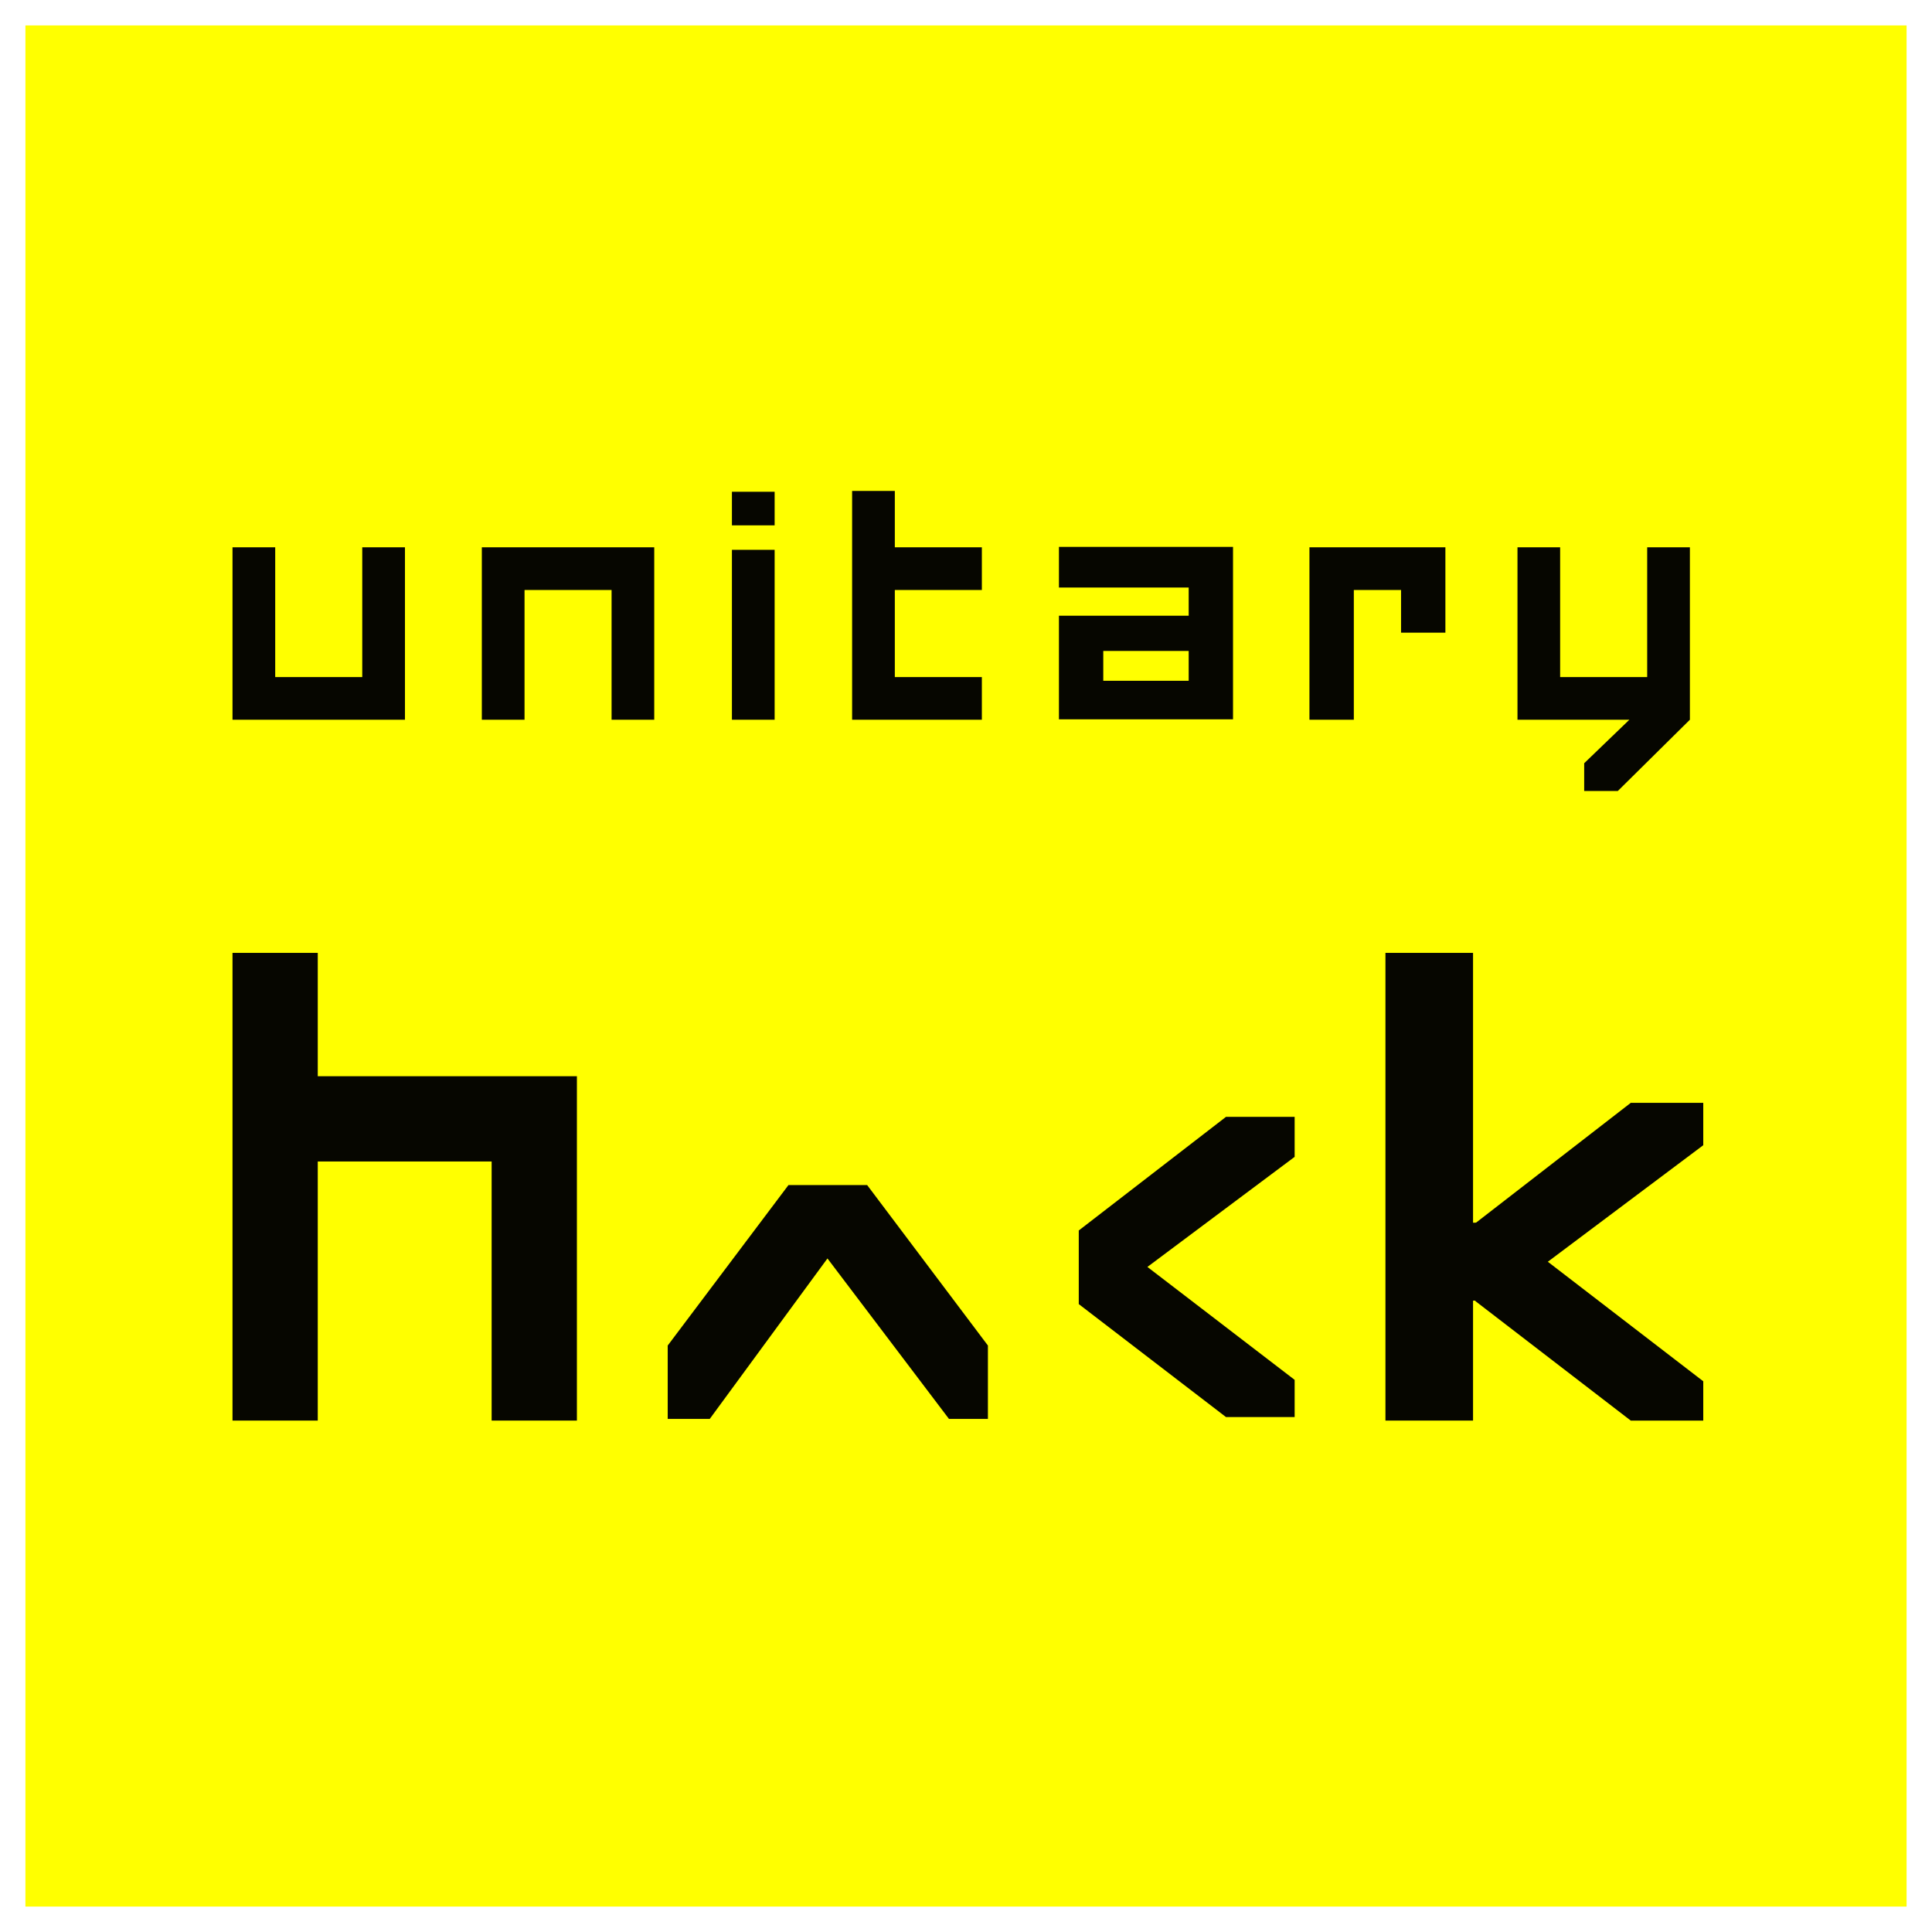
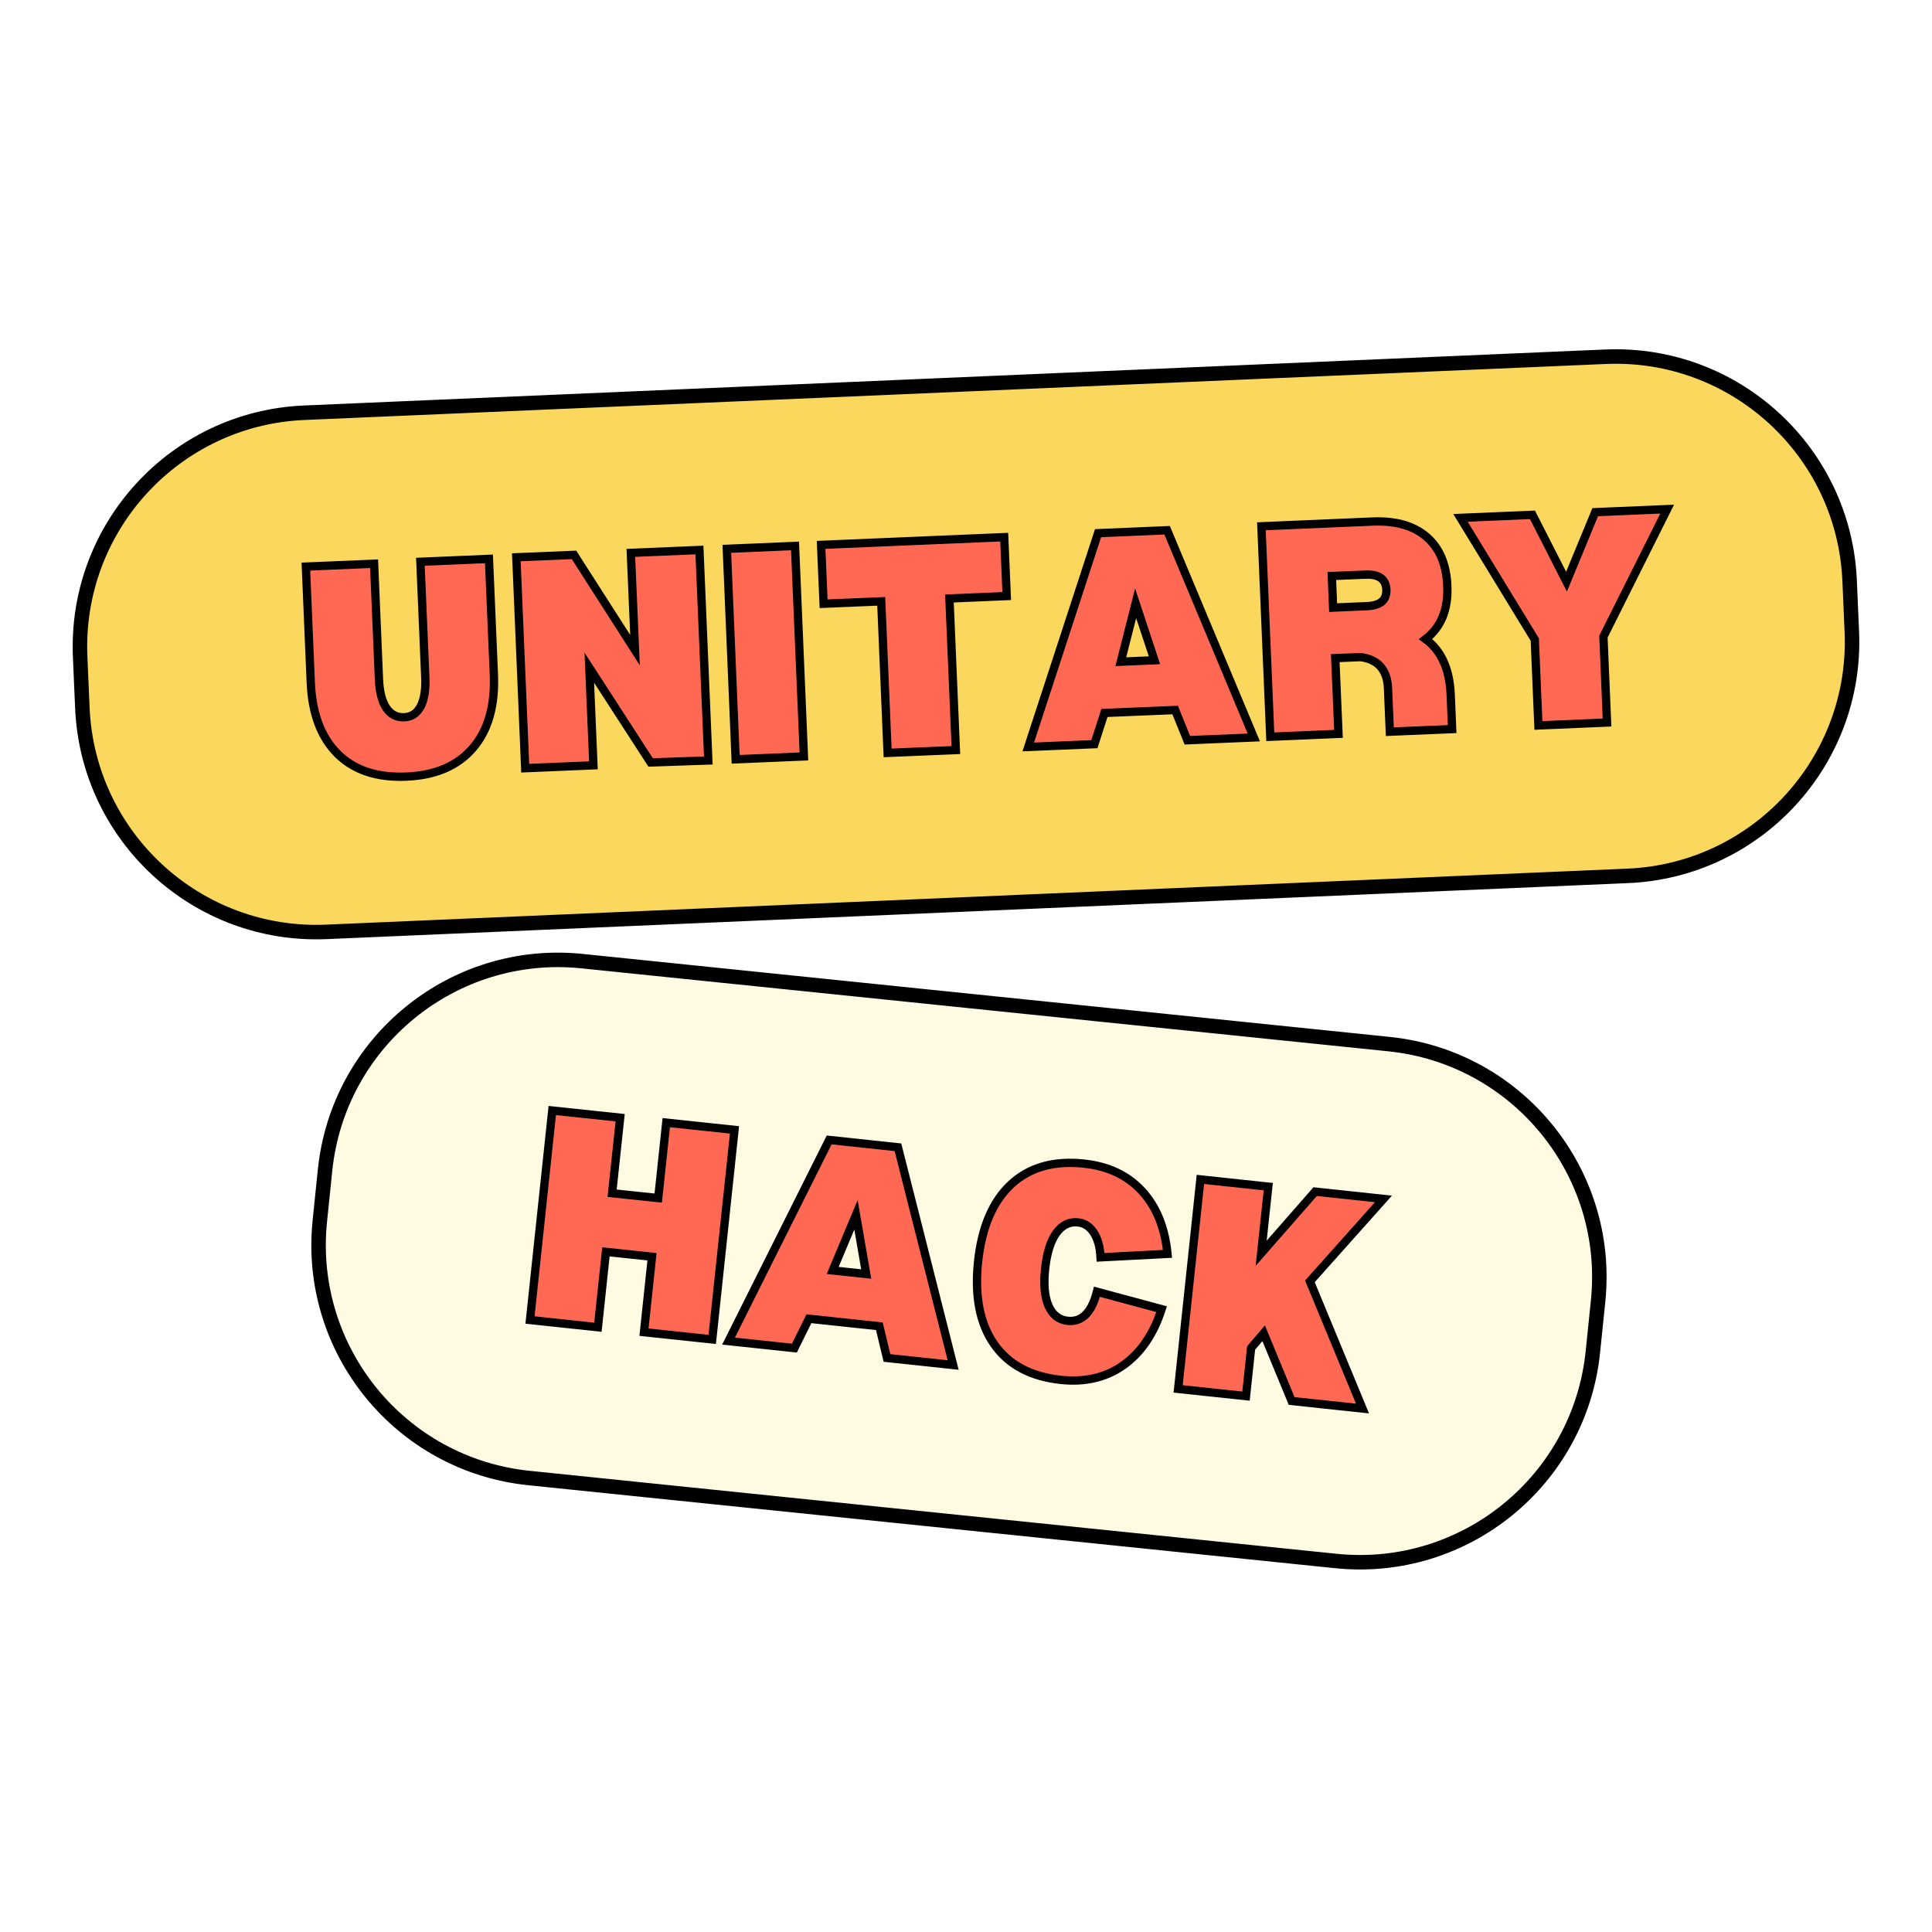
- <svg xmlns="http://www.w3.org/2000/svg" width="38" height="38" viewBox="0 0 38 38" fill="none">
-   <rect width="37" height="37" transform="translate(0.5 0.5)" fill="#FFFF00" />
-   <path d="M21.218 24.202L24.114 21.967H25.464V22.754L22.568 24.919H22.511H22.568L25.464 27.14V27.872H24.114L21.218 25.65V24.202Z" fill="#060600" />
-   <path d="M17.056 23.309L19.431 26.465V27.908H18.665L16.275 24.752L13.96 27.908H13.133V26.465L15.508 23.309H17.056Z" fill="#060600" />
-   <path d="M11.347 21.168V27.941H9.67V22.845H6.25V27.941H4.573V18.742H6.25V21.168H11.347Z" fill="#060600" />
-   <path d="M29.019 24.058L32.076 21.691H33.501V22.525L30.444 24.817H30.385H30.444L33.501 27.168V27.942H32.076L29.019 25.591V24.058Z" fill="#060600" />
-   <path d="M28.973 27.941H27.25V18.742H28.973V27.941Z" fill="#060600" />
-   <rect x="28.901" y="24.049" width="0.472" height="1.533" fill="#060600" />
-   <path d="M7.965 14.156H4.573V10.765H5.413V13.317H7.125V10.765H7.965V14.156ZM12.868 10.765V14.156H12.029V11.605H10.317V14.156H9.477V10.765H12.868ZM15.236 9.672V10.333H14.396V9.672H15.236ZM14.396 10.814H15.236V14.156H14.396V10.814ZM17.6 11.605V13.317H19.312V14.156H16.76V9.656H17.6V10.765H19.312V11.605H17.6ZM24.252 10.757V14.148H20.828V12.11H23.38V11.556H20.828V10.757H24.252ZM23.38 13.39V12.803H21.7V13.39H23.38ZM28.429 10.765V12.444H27.557V11.605H26.628V14.156H25.755V10.765H28.429ZM33.238 14.156L31.82 15.558H31.159V15.012L32.048 14.156H29.847V10.765H30.686V13.317H32.398V10.765H33.238V14.156Z" fill="#060600" />
+ <svg xmlns="http://www.w3.org/2000/svg" width="40" height="40" viewBox="0 0 40 40" fill="none">
+   <rect x="1.451" y="8.754" width="36.669" height="10.758" rx="4.85" transform="rotate(-2.4644 1.45123 8.75376)" fill="#FAD85E" stroke="black" stroke-width="0.3" />
+   <rect x="7.226" y="19.403" width="26.496" height="10.758" rx="4.85" transform="rotate(5.87081 7.22567 19.4028)" fill="#FFFBE3" stroke="black" stroke-width="0.3" />
+   <path d="M6.336 11.734L7.748 11.673L7.85 14.068C7.859 14.324 7.909 14.52 7.999 14.655C8.089 14.79 8.213 14.855 8.371 14.848C8.522 14.842 8.635 14.768 8.709 14.626C8.785 14.485 8.818 14.286 8.808 14.03L8.707 11.635L10.126 11.574L10.228 13.969C10.255 14.613 10.11 15.12 9.793 15.488C9.478 15.857 9.017 16.054 8.412 16.079C7.809 16.105 7.335 15.948 6.993 15.606C6.65 15.265 6.465 14.773 6.437 14.129L6.336 11.734Z" fill="#FF6953" />
+   <path d="M10.877 15.904L10.693 11.539L11.886 11.489L13.149 13.461L13.064 11.45L14.484 11.39L14.667 15.745L13.475 15.786L12.205 13.823L12.289 15.844L10.877 15.904Z" fill="#FF6953" />
+   <path d="M16.463 11.305L16.647 15.66L15.234 15.72L15.051 11.365L16.463 11.305Z" fill="#FF6953" />
+   <path d="M20.837 12.338L19.654 12.389L19.787 15.527L18.374 15.588L18.241 12.449L17.049 12.5L16.998 11.283L20.786 11.121L20.837 12.338Z" fill="#FF6953" />
+   <path d="M24.333 14.7L22.868 14.762L22.66 15.409L21.291 15.467L22.737 11.042L24.166 10.981L25.963 15.269L24.587 15.327L24.333 14.7ZM23.906 13.673L23.515 12.493L23.208 13.702L23.906 13.673Z" fill="#FF6953" />
+   <path d="M29.518 13.233C29.842 13.47 30.015 13.853 30.038 14.38L30.067 15.095L28.777 15.15L28.739 14.252C28.722 13.87 28.534 13.654 28.171 13.605L27.65 13.627L27.715 15.194L26.303 15.254L26.119 10.899L28.42 10.802C28.896 10.782 29.268 10.886 29.535 11.116C29.804 11.345 29.948 11.684 29.968 12.133C29.988 12.62 29.838 12.987 29.518 13.233ZM28.302 12.55C28.58 12.539 28.715 12.426 28.707 12.21C28.698 11.99 28.553 11.885 28.275 11.896L27.577 11.925L27.604 12.579L28.302 12.55Z" fill="#FF6953" />
+   <path d="M34.518 10.546L33.198 13.185L33.273 14.962L31.851 15.02L31.776 13.243L30.24 10.725L31.73 10.662L32.435 12.045L33.029 10.609L34.518 10.546Z" fill="#FF6953" />
+   <path d="M6.333 11.731L7.745 11.671L7.846 14.067C7.857 14.324 7.907 14.52 7.997 14.656C8.088 14.792 8.211 14.856 8.368 14.85C8.519 14.844 8.632 14.769 8.708 14.627C8.783 14.483 8.816 14.283 8.805 14.027L8.704 11.631L10.123 11.571L10.225 13.967C10.252 14.612 10.107 15.119 9.79 15.488C9.474 15.856 9.015 16.054 8.411 16.079C7.807 16.104 7.332 15.947 6.989 15.607C6.646 15.265 6.461 14.773 6.434 14.127L6.333 11.731ZM10.874 15.905L10.69 11.538L11.884 11.488L13.147 13.46L13.061 11.447L14.481 11.387L14.665 15.745L13.471 15.786L12.201 13.823L12.286 15.845L10.874 15.905ZM16.46 11.303L16.644 15.661L15.231 15.721L15.048 11.363L16.46 11.303ZM20.843 12.341L19.657 12.391L19.79 15.529L18.377 15.588L18.245 12.45L17.052 12.5L17 11.281L20.791 11.121L20.843 12.341ZM24.33 14.7L22.866 14.761L22.658 15.407L21.289 15.465L22.734 11.039L24.164 10.978L25.959 15.268L24.583 15.326L24.33 14.7ZM23.902 13.67L23.512 12.49L23.205 13.7L23.902 13.67ZM29.515 13.232C29.839 13.469 30.012 13.852 30.035 14.38L30.065 15.095L28.775 15.149L28.737 14.251C28.721 13.868 28.531 13.652 28.168 13.604L27.645 13.626L27.712 15.194L26.3 15.254L26.116 10.896L28.417 10.798C28.893 10.778 29.266 10.883 29.534 11.114C29.803 11.345 29.947 11.683 29.965 12.131C29.986 12.619 29.835 12.986 29.515 13.232ZM28.298 12.55C28.577 12.539 28.712 12.426 28.703 12.21C28.694 11.989 28.55 11.885 28.27 11.897L27.574 11.926L27.601 12.58L28.298 12.55ZM34.517 10.541L33.197 13.181L33.272 14.959L31.851 15.02L31.776 13.241L30.238 10.722L31.728 10.659L32.433 12.043L33.027 10.604L34.517 10.541Z" stroke="black" stroke-width="0.172" />
+   <path d="M15.21 23.395L14.749 27.731L13.334 27.579L13.5 26.019L12.547 25.92L12.38 27.48L10.973 27.33L11.434 22.994L12.841 23.144L12.675 24.703L13.628 24.802L13.795 23.243L15.21 23.395Z" fill="#FF6953" />
+   <path d="M18.21 27.456L16.751 27.301L16.452 27.912L15.088 27.767L17.171 23.602L18.593 23.755L19.738 28.26L18.366 28.115L18.21 27.456ZM17.939 26.377L17.724 25.152L17.244 26.304L17.939 26.377Z" fill="#FF6953" />
+   <path d="M22.715 26.744C22.604 27.177 22.401 27.378 22.107 27.347C21.927 27.328 21.796 27.225 21.713 27.038C21.631 26.85 21.607 26.594 21.641 26.27C21.676 25.941 21.753 25.693 21.873 25.527C21.994 25.361 22.144 25.288 22.324 25.307C22.456 25.32 22.563 25.39 22.645 25.517C22.729 25.645 22.777 25.817 22.79 26.034L24.174 25.959C24.122 25.417 23.947 24.984 23.647 24.66C23.348 24.335 22.946 24.146 22.443 24.093C21.818 24.027 21.316 24.17 20.936 24.522C20.558 24.874 20.33 25.407 20.253 26.123C20.178 26.835 20.29 27.404 20.586 27.83C20.882 28.257 21.342 28.502 21.967 28.569C22.47 28.622 22.902 28.52 23.263 28.265C23.626 28.008 23.887 27.621 24.05 27.106L22.715 26.744Z" fill="#FF6953" />
+   <path d="M26.742 29.006L26.163 27.601L25.904 27.91L25.798 28.907L24.391 28.757L24.852 24.421L26.259 24.571L26.112 25.949L27.23 24.672L28.642 24.824L27.121 26.529L28.208 29.163L26.742 29.006Z" fill="#FF6953" />
+   <path d="M15.207 23.393L14.746 27.731L13.333 27.581L13.499 26.019L12.545 25.918L12.379 27.479L10.973 27.329L11.434 22.992L12.84 23.141L12.673 24.704L13.628 24.805L13.794 23.243L15.207 23.393ZM18.206 27.458L16.748 27.303L16.447 27.911L15.084 27.766L17.167 23.601L18.591 23.753L19.734 28.261L18.364 28.115L18.206 27.458ZM17.934 26.377L17.722 25.152L17.24 26.303L17.934 26.377ZM22.711 26.744C22.601 27.177 22.398 27.378 22.102 27.346C21.924 27.327 21.793 27.224 21.709 27.038C21.627 26.85 21.604 26.594 21.638 26.27C21.673 25.941 21.75 25.694 21.87 25.528C21.991 25.362 22.14 25.289 22.319 25.308C22.452 25.322 22.56 25.392 22.643 25.517C22.727 25.644 22.775 25.815 22.786 26.032L24.172 25.96C24.118 25.417 23.942 24.983 23.643 24.659C23.344 24.334 22.944 24.145 22.441 24.091C21.816 24.025 21.314 24.168 20.934 24.52C20.555 24.872 20.326 25.406 20.25 26.122C20.175 26.834 20.285 27.403 20.582 27.829C20.879 28.256 21.34 28.502 21.965 28.569C22.468 28.622 22.899 28.52 23.26 28.264C23.621 28.007 23.884 27.62 24.05 27.105L22.711 26.744ZM26.742 29.006L26.163 27.603L25.903 27.908L25.797 28.905L24.392 28.756L24.853 24.418L26.258 24.568L26.111 25.948L27.229 24.671L28.643 24.822L27.12 26.529L28.209 29.162L26.742 29.006Z" stroke="black" stroke-width="0.172" />
</svg>
